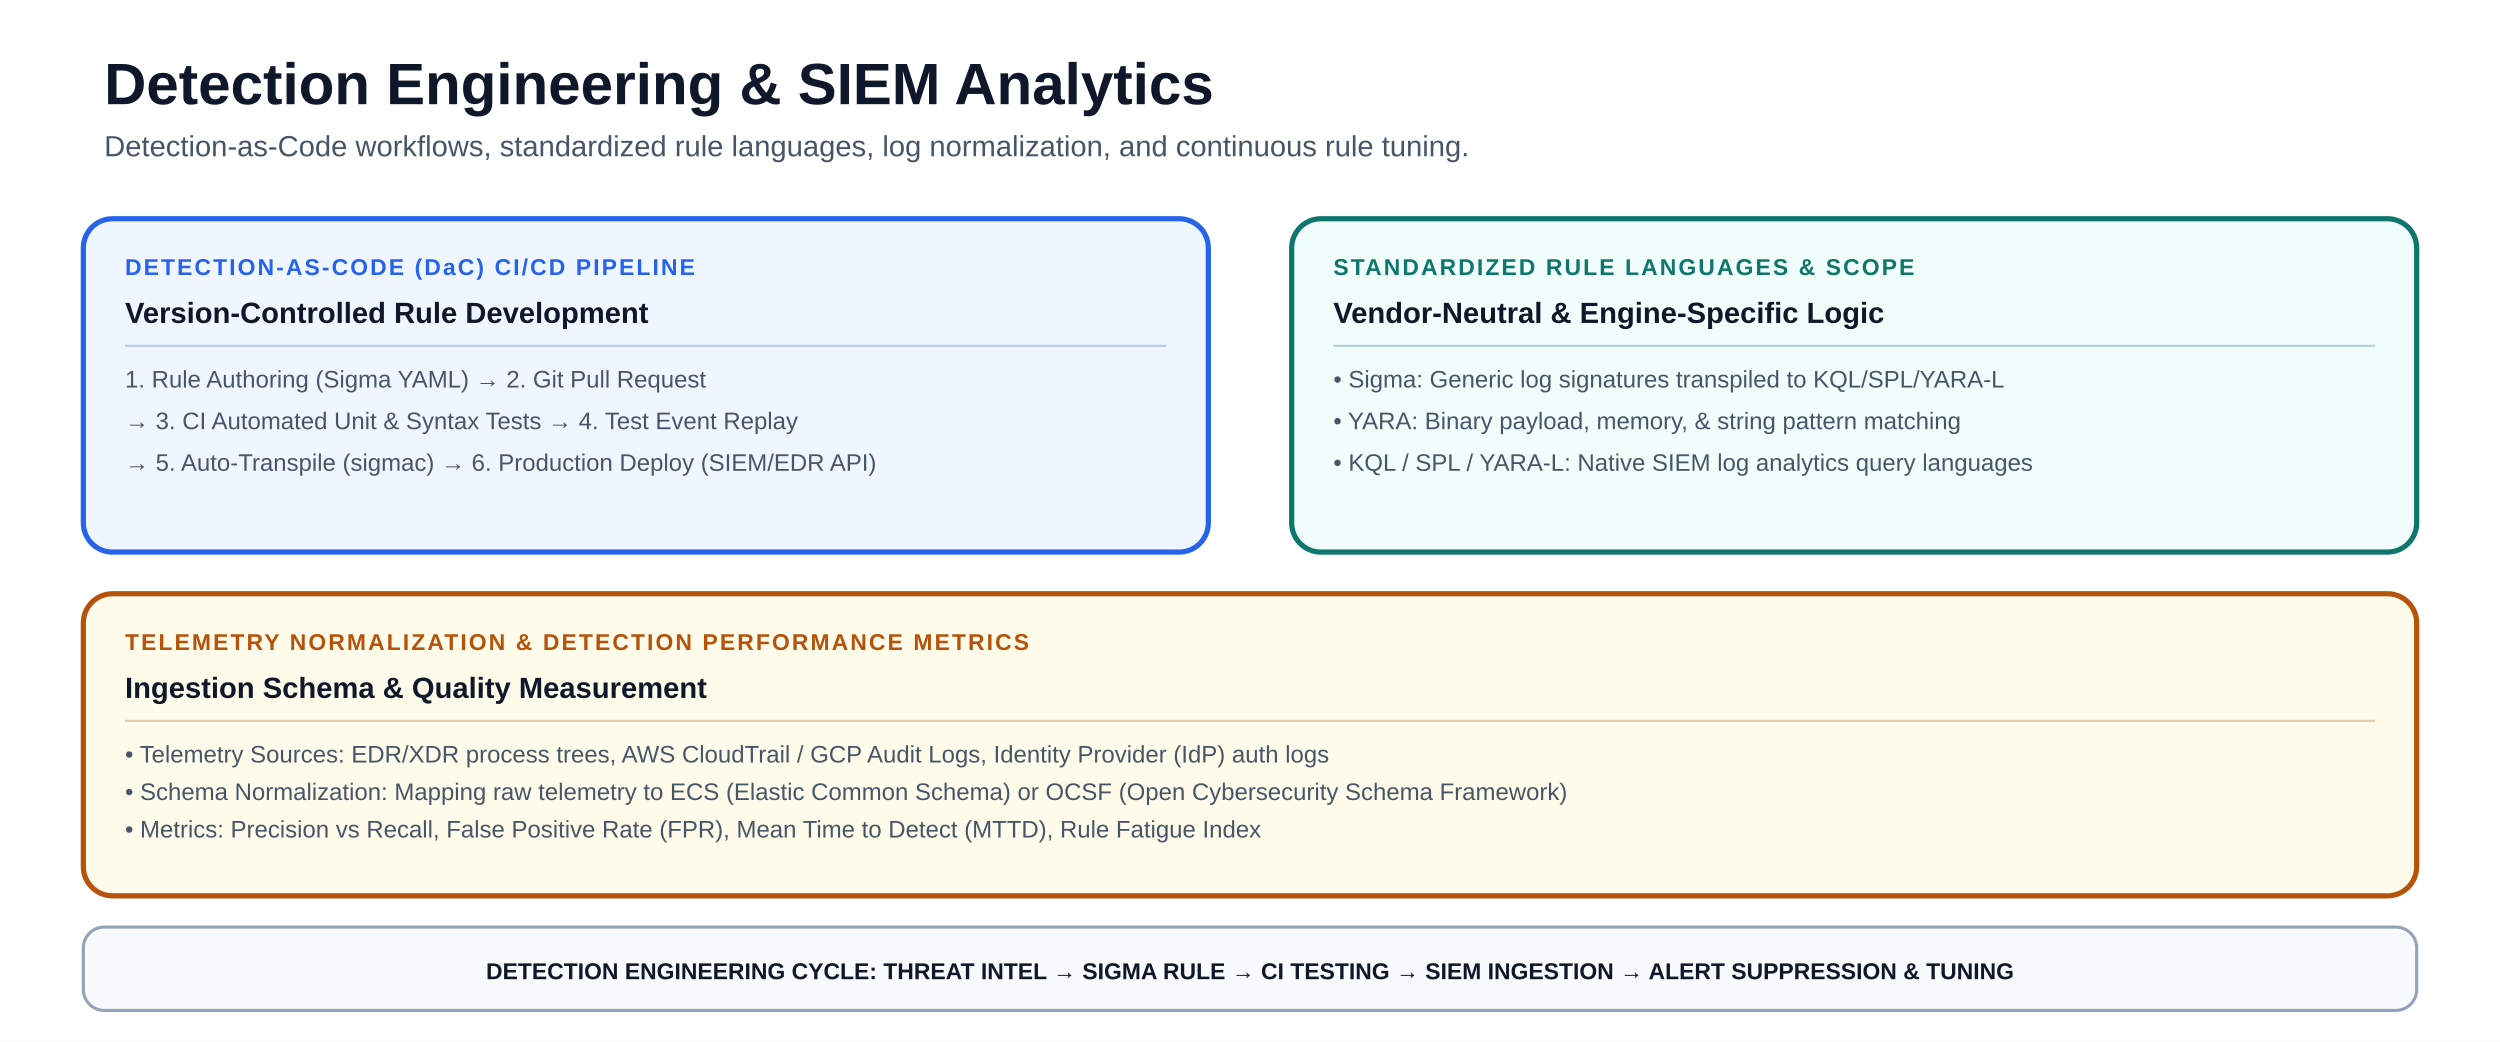
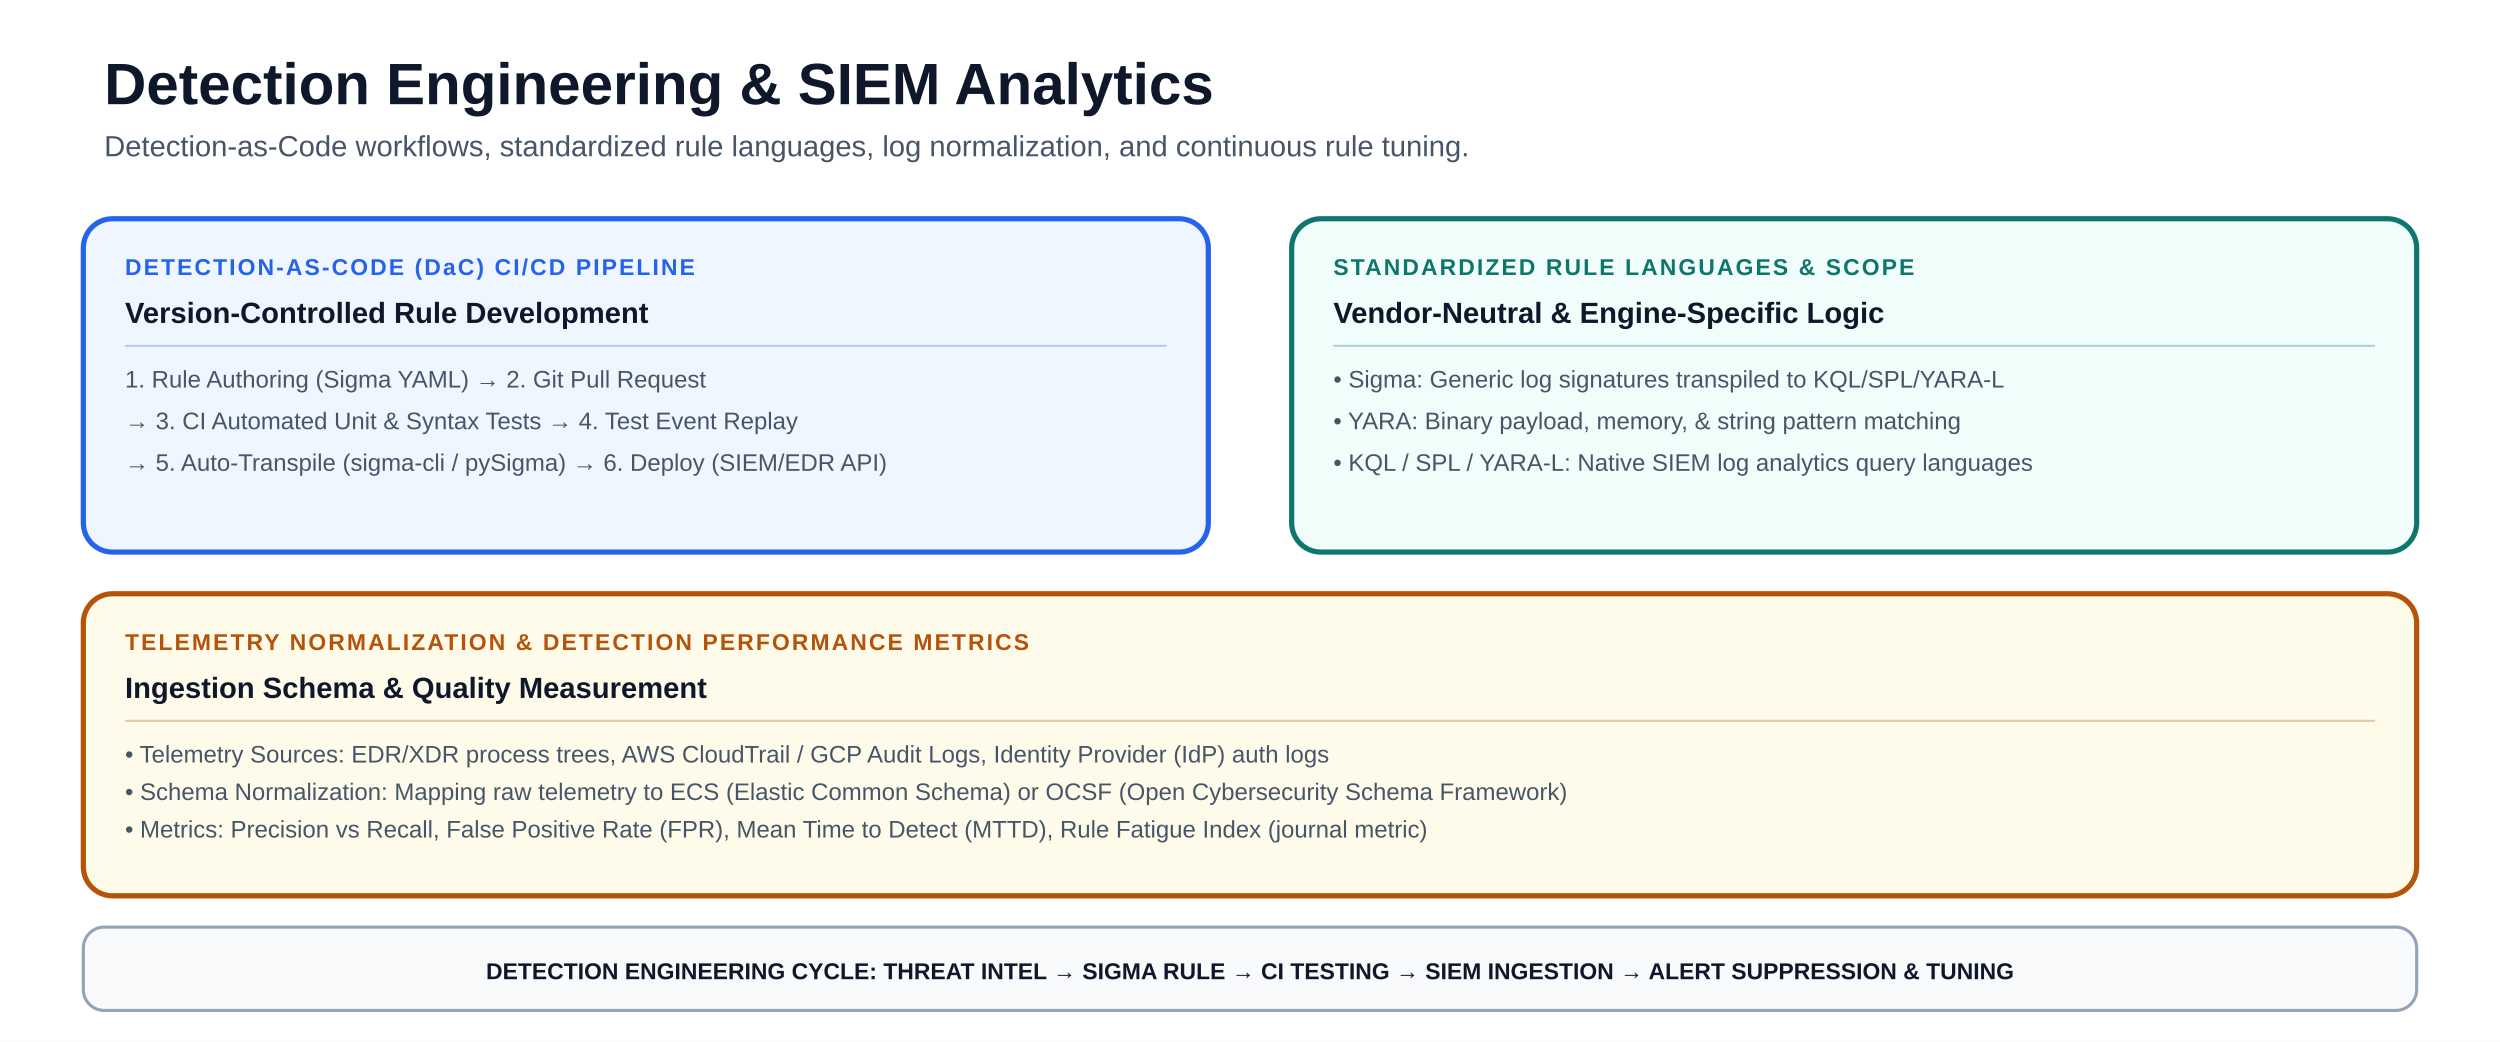
<svg xmlns="http://www.w3.org/2000/svg" viewBox="0 0 1200 500" font-family="-apple-system, BlinkMacSystemFont, 'Segoe UI', Arial, sans-serif" role="img" aria-labelledby="title description">
  <rect width="1200" height="500" fill="#ffffff" />
  <text x="50" y="50" font-size="28" font-weight="850" fill="#0f172a">Detection Engineering &amp; SIEM Analytics</text>
  <text x="50" y="75" font-size="14" fill="#475569">Detection-as-Code workflows, standardized rule languages, log normalization, and continuous rule tuning.</text>
  <rect x="40" y="105" width="540" height="160" rx="14" fill="#eff6ff" stroke="#2563eb" stroke-width="2.5" />
  <text x="60" y="132" font-size="11" font-weight="900" letter-spacing="1" fill="#2563eb">DETECTION-AS-CODE (DaC) CI/CD PIPELINE</text>
  <text x="60" y="155" font-size="14" font-weight="800" fill="#0f172a">Version-Controlled Rule Development</text>
  <line x1="60" y1="166" x2="560" y2="166" stroke="#2563eb" stroke-opacity="0.3" stroke-width="1" />
  <text x="60" y="186" font-size="11.5" font-weight="500" fill="#475569">1. Rule Authoring (Sigma YAML) → 2. Git Pull Request</text>
  <text x="60" y="206" font-size="11.5" font-weight="500" fill="#475569">→ 3. CI Automated Unit &amp; Syntax Tests → 4. Test Event Replay</text>
-   <text x="60" y="226" font-size="11.5" font-weight="500" fill="#475569">→ 5. Auto-Transpile (sigmac) → 6. Production Deploy (SIEM/EDR API)</text>
+   <text x="60" y="226" font-size="11.5" font-weight="500" fill="#475569">→ 5. Auto-Transpile (sigma-cli / pySigma) → 6. Deploy (SIEM/EDR API)</text>
  <rect x="620" y="105" width="540" height="160" rx="14" fill="#f0fdfa" stroke="#0f766e" stroke-width="2.5" />
  <text x="640" y="132" font-size="11" font-weight="900" letter-spacing="1" fill="#0f766e">STANDARDIZED RULE LANGUAGES &amp; SCOPE</text>
  <text x="640" y="155" font-size="14" font-weight="800" fill="#0f172a">Vendor-Neutral &amp; Engine-Specific Logic</text>
  <line x1="640" y1="166" x2="1140" y2="166" stroke="#0f766e" stroke-opacity="0.3" stroke-width="1" />
  <text x="640" y="186" font-size="11.5" font-weight="500" fill="#475569">• Sigma: Generic log signatures transpiled to KQL/SPL/YARA-L</text>
  <text x="640" y="206" font-size="11.5" font-weight="500" fill="#475569">• YARA: Binary payload, memory, &amp; string pattern matching</text>
  <text x="640" y="226" font-size="11.5" font-weight="500" fill="#475569">• KQL / SPL / YARA-L: Native SIEM log analytics query languages</text>
  <rect x="40" y="285" width="1120" height="145" rx="14" fill="#fffbeb" stroke="#b45309" stroke-width="2.5" />
  <text x="60" y="312" font-size="11" font-weight="900" letter-spacing="1" fill="#b45309">TELEMETRY NORMALIZATION &amp; DETECTION PERFORMANCE METRICS</text>
  <text x="60" y="335" font-size="14" font-weight="800" fill="#0f172a">Ingestion Schema &amp; Quality Measurement</text>
  <line x1="60" y1="346" x2="1140" y2="346" stroke="#b45309" stroke-opacity="0.3" stroke-width="1" />
  <text x="60" y="366" font-size="11.5" font-weight="500" fill="#475569">• Telemetry Sources: EDR/XDR process trees, AWS CloudTrail / GCP Audit Logs, Identity Provider (IdP) auth logs</text>
  <text x="60" y="384" font-size="11.5" font-weight="500" fill="#475569">• Schema Normalization: Mapping raw telemetry to ECS (Elastic Common Schema) or OCSF (Open Cybersecurity Schema Framework)</text>
-   <text x="60" y="402" font-size="11.5" font-weight="500" fill="#475569">• Metrics: Precision vs Recall, False Positive Rate (FPR), Mean Time to Detect (MTTD), Rule Fatigue Index</text>
+   <text x="60" y="402" font-size="11.5" font-weight="500" fill="#475569">• Metrics: Precision vs Recall, False Positive Rate (FPR), Mean Time to Detect (MTTD), Rule Fatigue Index (journal metric)</text>
  <rect x="40" y="445" width="1120" height="40" rx="10" fill="#f8fafc" stroke="#94a3b8" stroke-width="1.5" />
  <text x="600" y="470" text-anchor="middle" font-size="11" font-weight="800" fill="#0f172a">DETECTION ENGINEERING CYCLE: THREAT INTEL → SIGMA RULE → CI TESTING → SIEM INGESTION → ALERT SUPPRESSION &amp; TUNING</text>
</svg>
